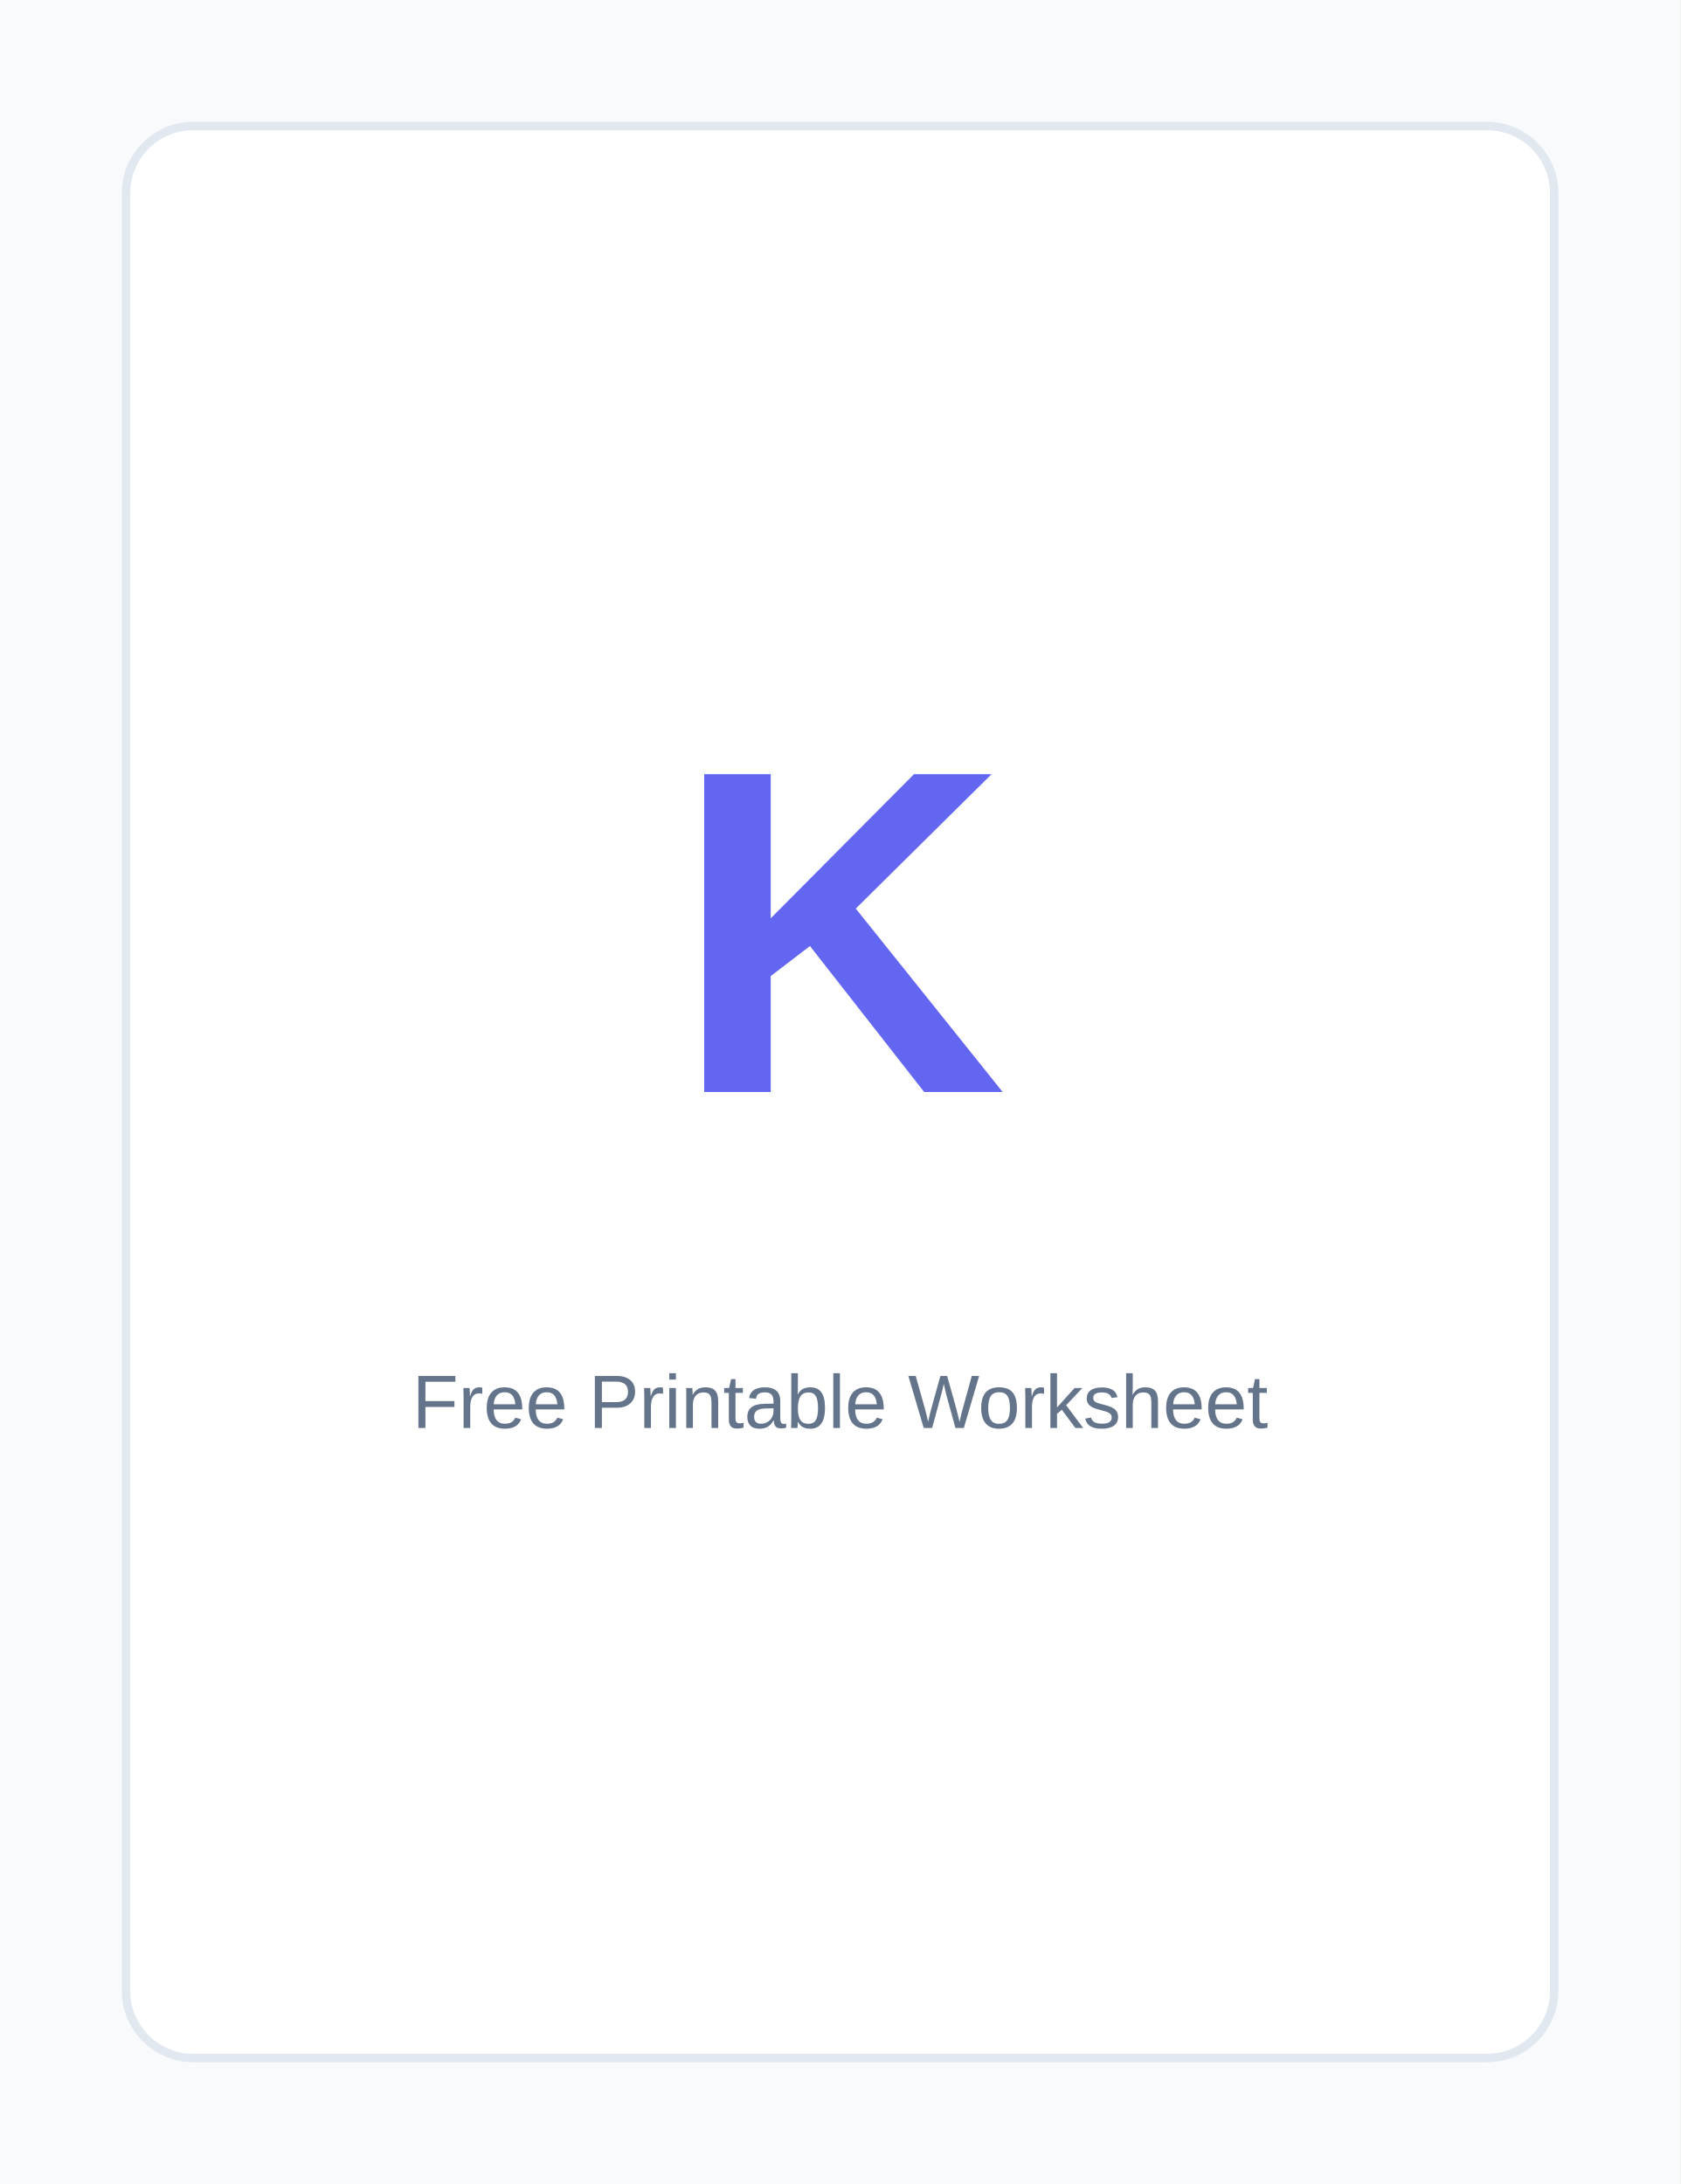
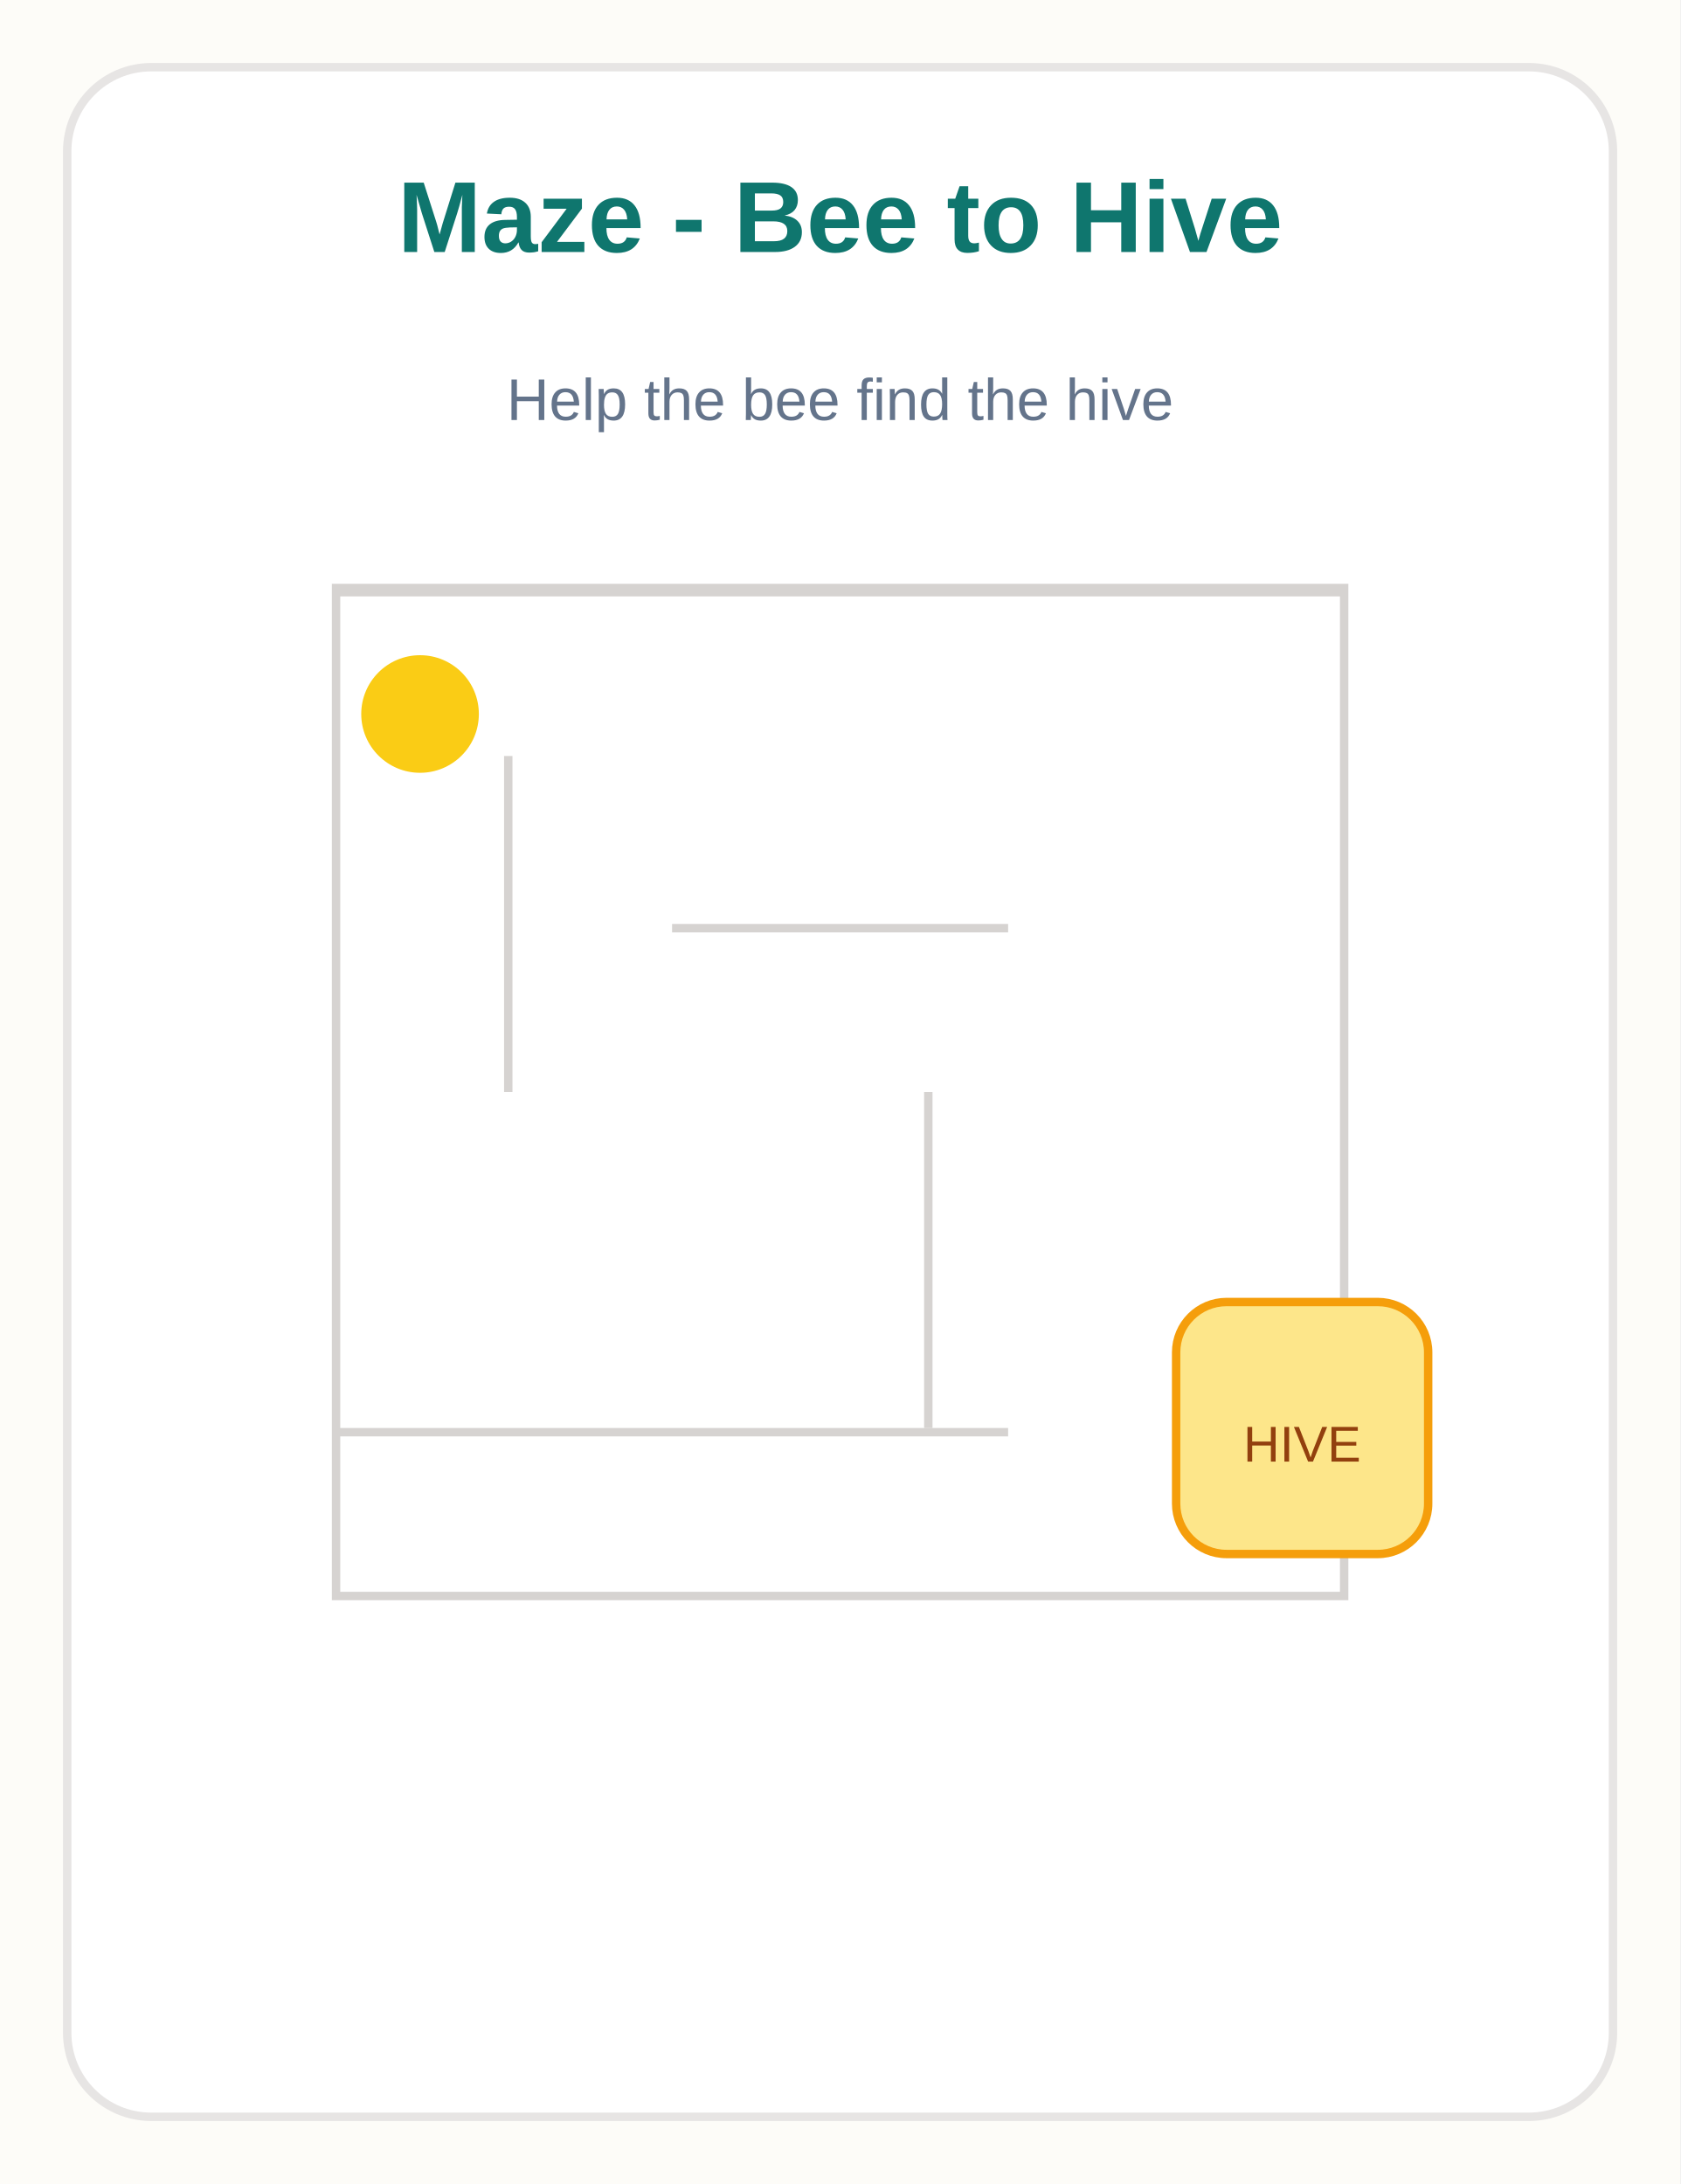
<svg xmlns="http://www.w3.org/2000/svg" viewBox="0 0 400 520">
-   <rect width="400" height="520" fill="#f8fafc" />
-   <rect x="30" y="30" width="340" height="460" rx="16" fill="#fff" stroke="#e2e8f0" stroke-width="2" />
-   <text x="200" y="260" text-anchor="middle" font-family="Arial, sans-serif" font-size="110" font-weight="bold" fill="#6366f1">K</text>
-   <text x="200" y="340" text-anchor="middle" font-family="Arial, sans-serif" font-size="18" fill="#64748b">Free Printable Worksheet</text>
+   <rect width="400" height="520" fill="#fdfcf8" />
+   <rect x="16" y="16" width="368" height="488" rx="20" fill="#ffffff" stroke="#e7e5e4" stroke-width="2" />
+   <text x="200" y="60" text-anchor="middle" font-family="Arial, sans-serif" font-size="24" font-weight="bold" fill="#0f766e">Maze - Bee to Hive</text>
+   <text x="200" y="100" text-anchor="middle" font-family="Arial, sans-serif" font-size="14" fill="#64748b">Help the bee find the hive</text>
+   <rect x="80" y="140" width="240" height="240" fill="none" stroke="#d6d3d1" stroke-width="2" />
+   <rect x="80" y="140" width="240" height="2" fill="#d6d3d1" />
+   <rect x="120" y="180" width="2" height="80" fill="#d6d3d1" />
+   <rect x="160" y="220" width="80" height="2" fill="#d6d3d1" />
+   <rect x="220" y="260" width="2" height="80" fill="#d6d3d1" />
+   <rect x="80" y="340" width="160" height="2" fill="#d6d3d1" />
+   <circle cx="100" cy="170" r="14" fill="#facc15" />
+   <rect x="280" y="310" width="60" height="60" rx="12" fill="#fde68a" stroke="#f59e0b" stroke-width="2" />
+   <text x="310" y="348" text-anchor="middle" font-family="Arial" font-size="12" fill="#92400e">HIVE</text>
</svg>
